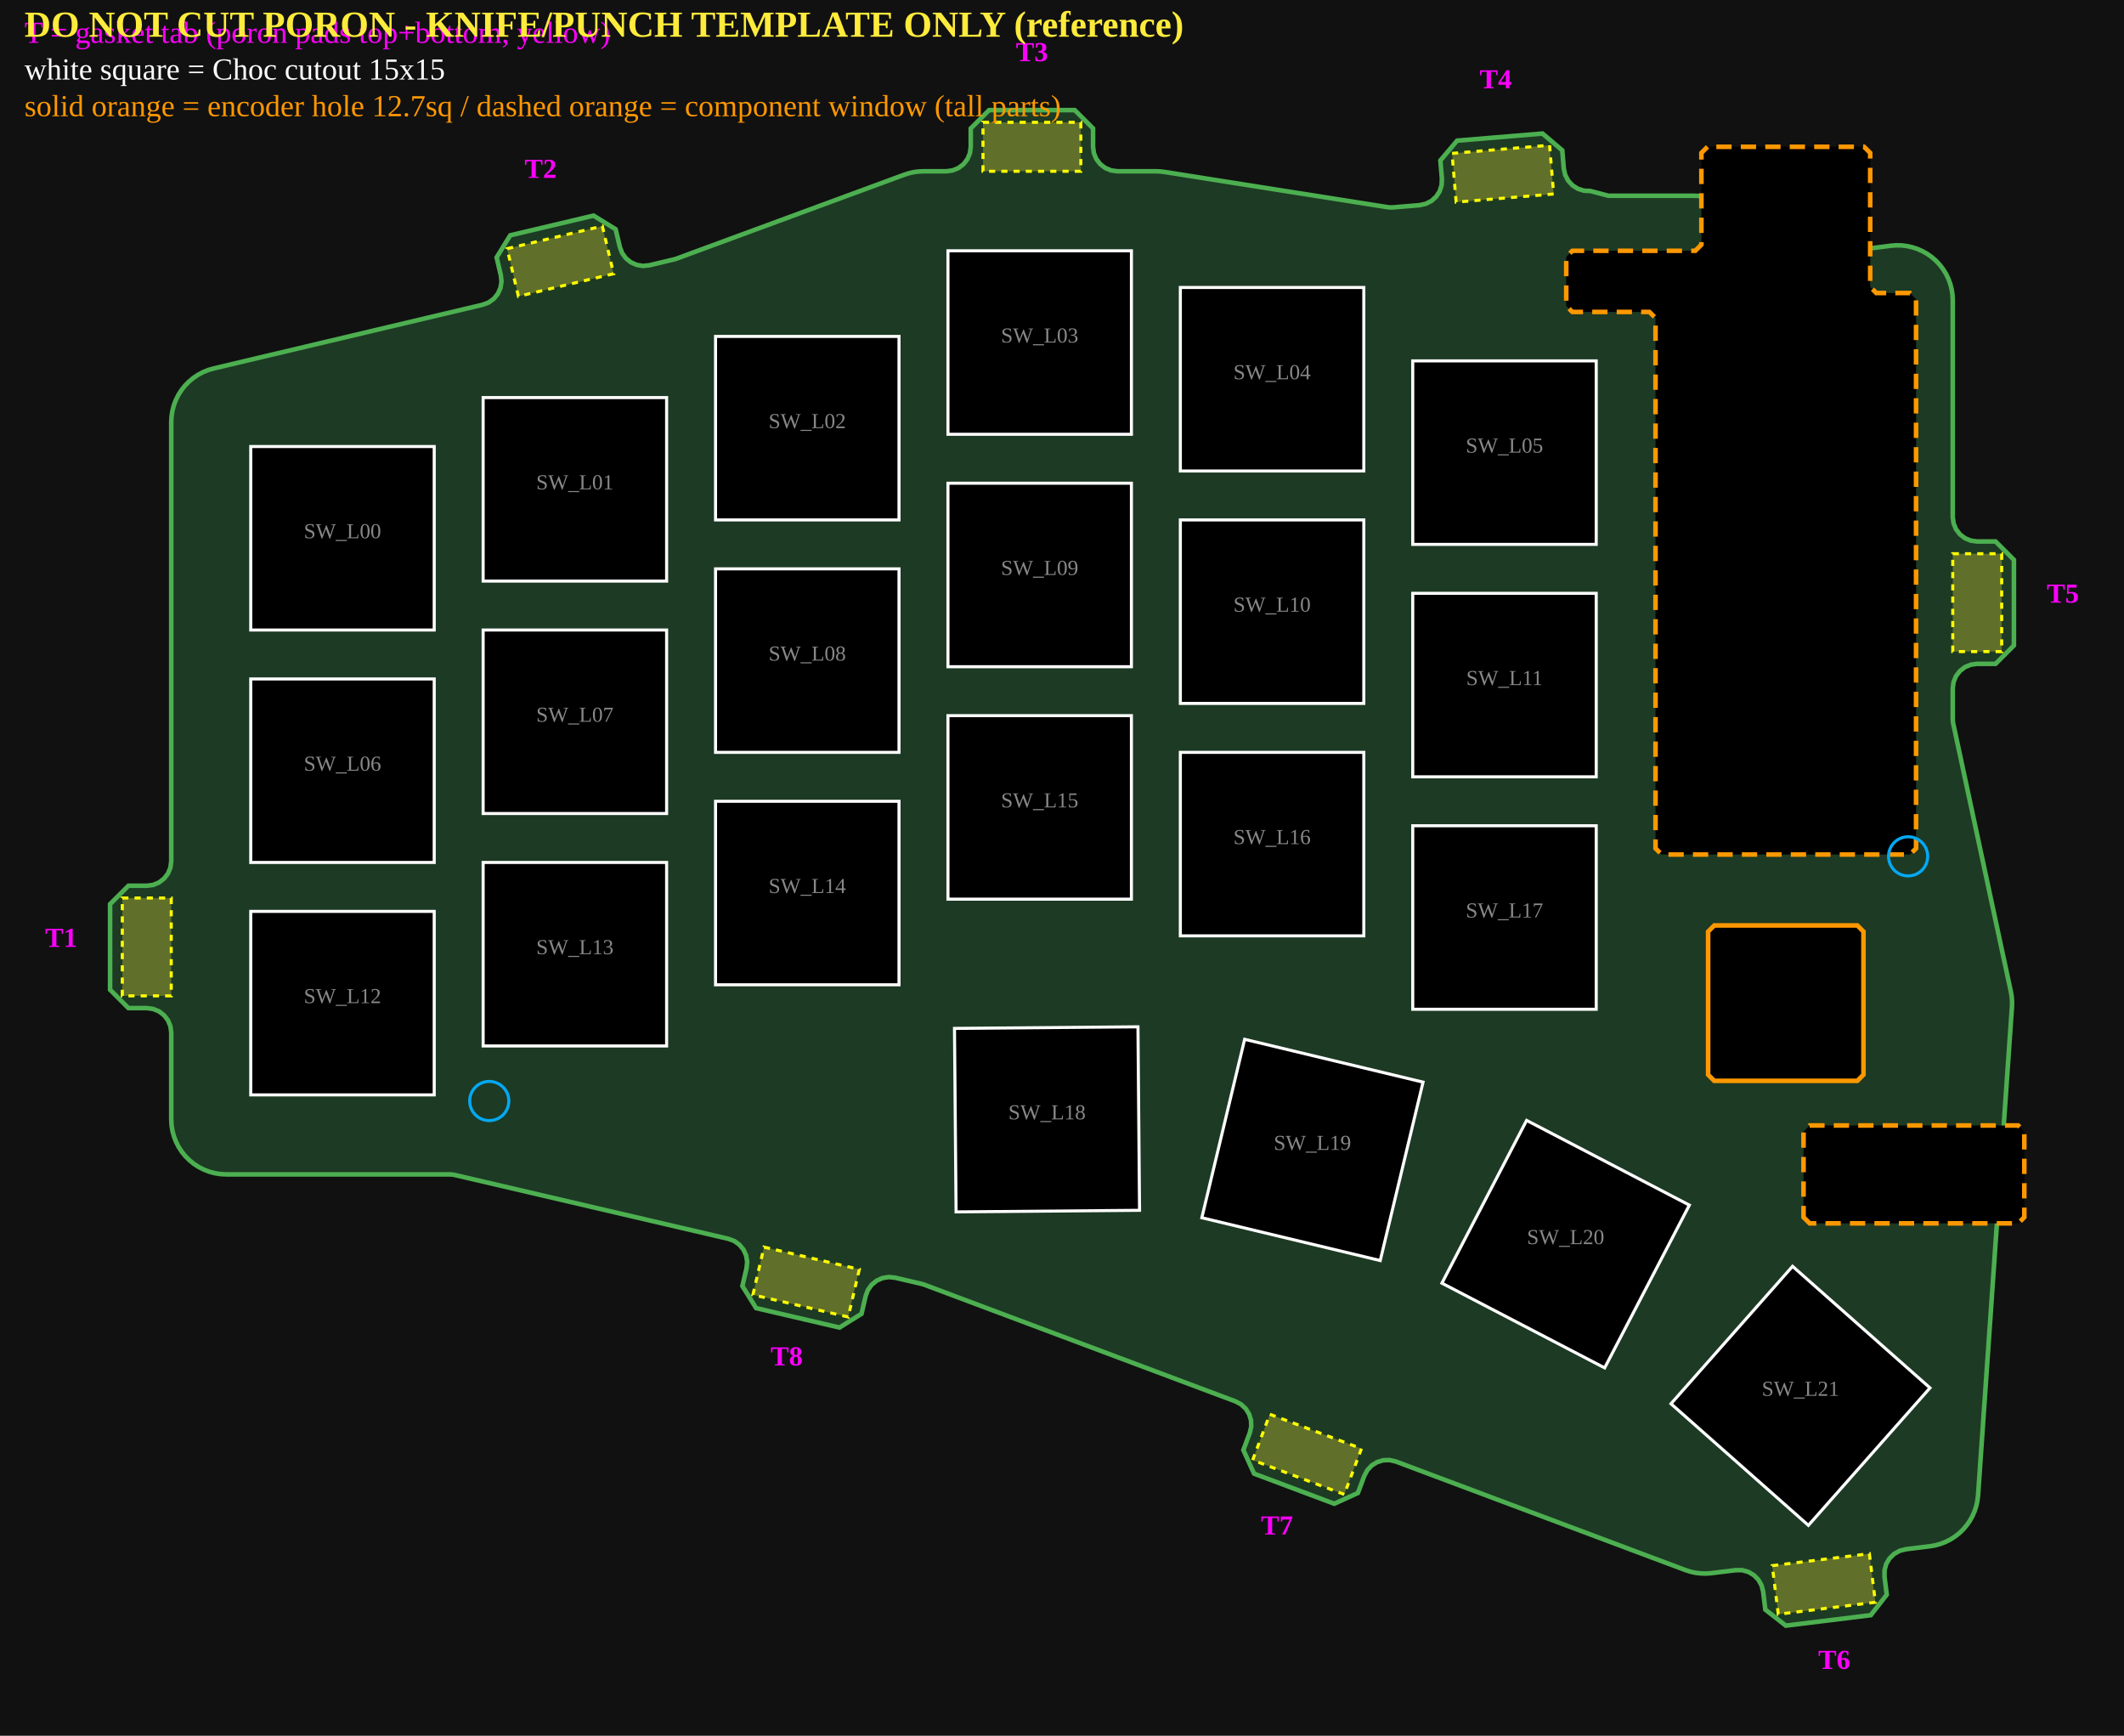
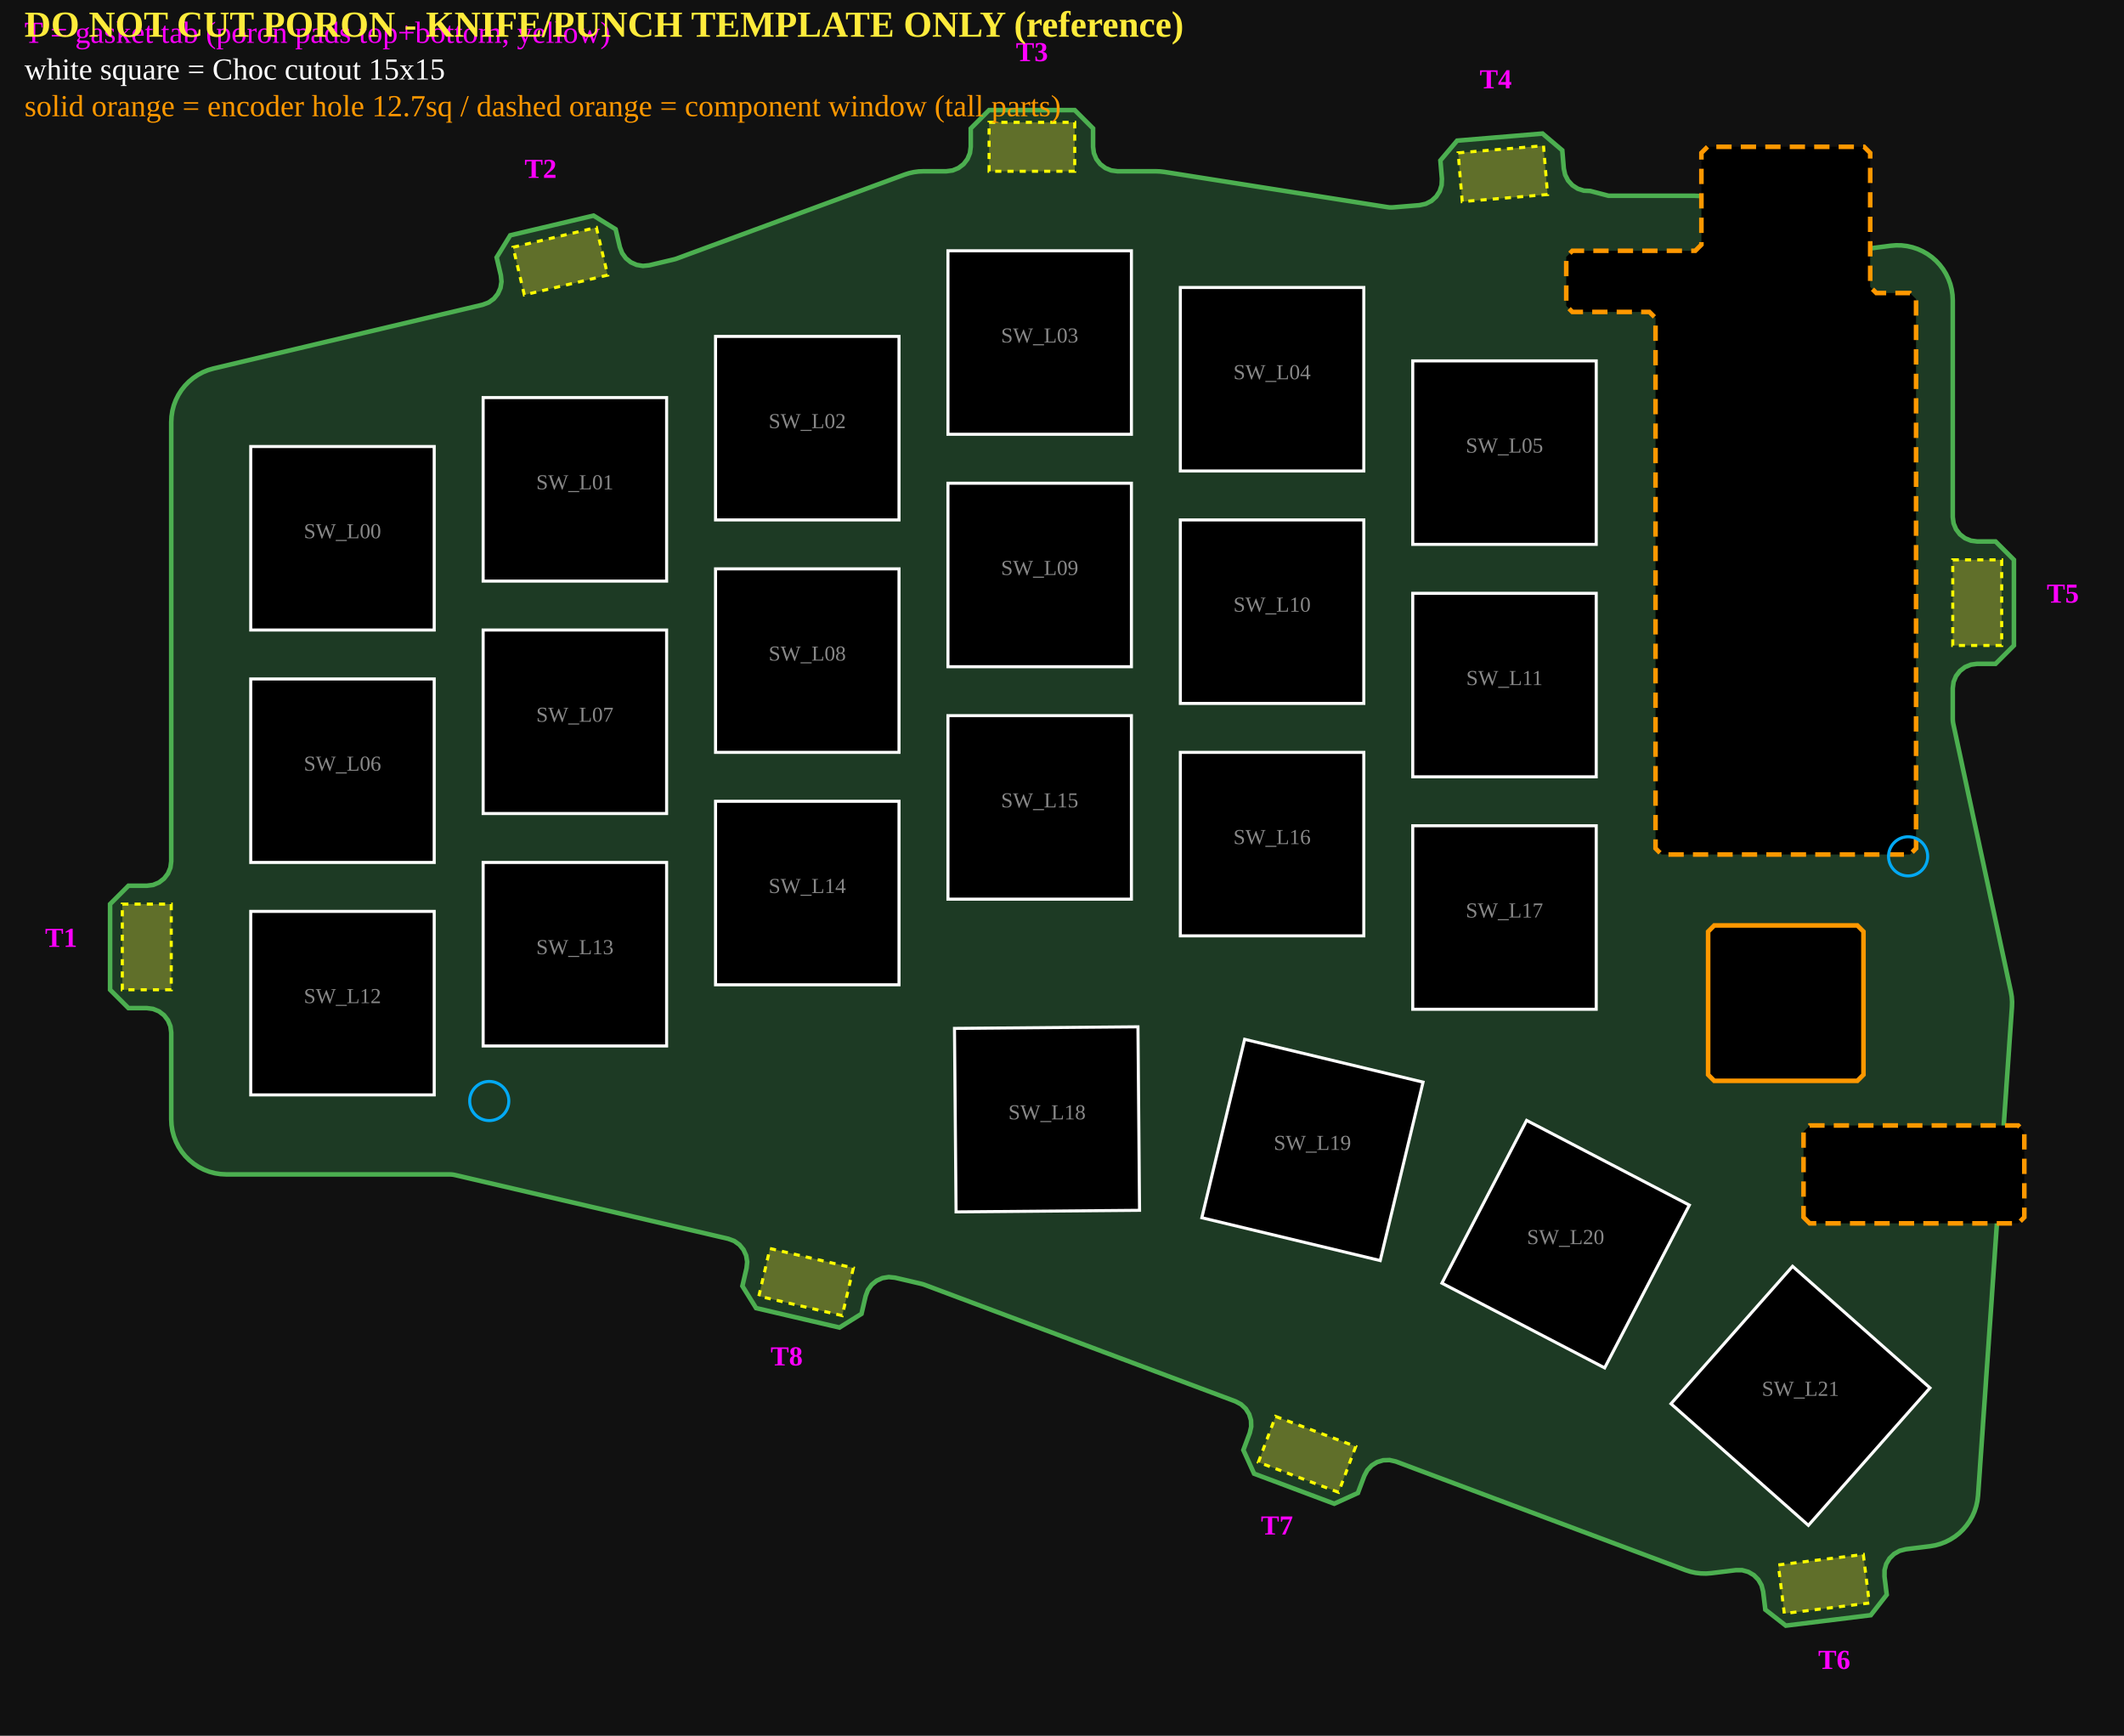
<svg xmlns="http://www.w3.org/2000/svg" width="694.6" height="567.54" viewBox="0 0 694.6 567.54">
  <rect width="694.6" height="567.54" fill="#111" />
  <polygon points="56.0,366.0 56.0,364.0 56.0,362.0 56.0,360.0 56.0,358.0 56.0,356.0 56.0,354.0 56.0,352.0 56.0,350.0 56.0,348.0 56.0,346.0 56.0,344.0 56.0,342.0 56.0,337.62 55.73,335.55 54.93,333.62 53.66,331.96 52.0,330.69 50.07,329.89 48.0,329.62 42.0,329.62 36.0,323.62 36.0,295.62 42.0,289.62 48.0,289.62 50.07,289.35 52.0,288.55 53.66,287.27 54.93,285.62 55.73,283.69 56.0,281.62 56.0,276.0 56.0,274.0 56.0,272.0 56.0,270.0 56.0,268.0 56.0,266.0 56.0,264.0 56.0,262.0 56.0,260.0 56.0,258.0 56.0,256.0 56.0,254.0 56.0,252.0 56.0,250.0 56.0,248.0 56.0,246.0 56.0,244.0 56.0,242.0 56.0,240.0 56.0,238.0 56.0,236.0 56.0,234.0 56.0,232.0 56.0,230.0 56.0,228.0 56.0,226.0 56.0,224.0 56.0,222.0 56.0,220.0 56.0,218.0 56.0,216.0 56.0,214.0 56.0,212.0 56.0,210.0 56.0,208.0 56.0,206.0 56.0,204.0 56.0,202.0 56.0,200.0 56.0,198.0 56.0,196.0 56.0,194.0 56.0,192.0 56.0,190.0 56.0,188.0 56.0,186.0 56.0,184.0 56.0,182.0 56.0,180.0 56.0,178.0 56.0,176.0 56.0,174.0 56.0,172.0 56.0,170.0 56.0,168.0 56.0,166.0 56.0,164.0 56.0,162.0 56.0,160.0 56.0,158.0 56.0,156.0 56.0,154.0 56.0,152.0 56.0,150.0 56.0,148.0 56.0,146.0 56.0,144.0 56.0,142.0 56.0,140.0 56.0,138.0 56.1,136.15 56.38,134.32 56.85,132.53 57.5,130.8 58.33,129.14 59.32,127.58 60.48,126.12 61.77,124.8 63.19,123.61 64.72,122.58 66.36,121.7 68.07,121.0 69.85,120.48 71.83,120.02 73.81,119.55 75.79,119.08 77.77,118.61 79.75,118.14 81.73,117.67 83.71,117.2 85.69,116.73 87.67,116.26 89.65,115.79 91.63,115.33 93.61,114.86 95.59,114.39 97.57,113.92 99.55,113.45 101.53,112.98 103.51,112.51 105.49,112.04 107.47,111.57 109.45,111.11 111.43,110.64 113.41,110.17 115.39,109.7 117.37,109.23 119.35,108.76 121.33,108.29 123.31,107.82 125.29,107.35 127.27,106.88 129.25,106.42 131.23,105.95 133.21,105.48 135.19,105.01 137.17,104.54 139.15,104.07 141.13,103.6 143.11,103.13 145.09,102.66 147.07,102.2 149.05,101.73 151.03,101.26 153.01,100.79 157.85,99.64 159.8,98.9 161.5,97.68 162.81,96.06 163.67,94.15 164.0,92.09 163.79,90.01 162.41,84.17 166.86,76.95 194.11,70.5 201.33,74.96 202.71,80.79 203.46,82.75 204.68,84.44 206.3,85.76 208.2,86.61 210.26,86.95 212.34,86.74 216.37,85.78 218.35,85.31 220.33,84.84 220.79,84.72 221.25,84.57 223.21,83.85 225.17,83.12 227.13,82.4 229.09,81.68 231.05,80.95 233.02,80.23 234.98,79.51 236.94,78.79 238.9,78.06 240.86,77.34 242.82,76.62 244.78,75.9 246.74,75.17 248.71,74.45 250.67,73.73 252.63,73.01 254.59,72.28 256.55,71.56 258.51,70.84 260.47,70.12 262.43,69.39 264.4,68.67 266.36,67.95 268.32,67.22 270.28,66.5 272.24,65.78 274.2,65.06 276.16,64.33 278.12,63.61 280.09,62.89 282.05,62.17 284.01,61.44 285.97,60.72 287.93,60.0 289.89,59.28 291.85,58.55 293.81,57.83 295.78,57.11 297.29,56.63 298.84,56.28 300.41,56.07 302.0,56.0 304.0,56.0 309.46,56.0 311.53,55.73 313.46,54.93 315.12,53.66 316.39,52.0 317.19,50.07 317.46,48.0 317.46,42.0 323.46,36.0 351.46,36.0 357.46,42.0 357.46,48.0 357.73,50.07 358.53,52.0 359.8,53.66 361.46,54.93 363.39,55.73 365.46,56.0 370.0,56.0 372.0,56.0 374.0,56.0 376.0,56.0 378.0,56.0 379.41,56.06 380.81,56.22 382.83,56.54 384.86,56.86 386.88,57.18 388.91,57.5 390.93,57.82 392.96,58.14 394.98,58.46 397.01,58.78 399.03,59.1 401.06,59.42 403.08,59.74 405.11,60.06 407.13,60.38 409.16,60.7 411.18,61.02 413.21,61.34 415.23,61.66 417.26,61.98 419.29,62.3 421.31,62.62 423.34,62.94 425.36,63.26 427.39,63.57 429.41,63.89 431.44,64.21 433.46,64.53 435.49,64.85 437.51,65.17 439.54,65.49 441.56,65.81 443.59,66.13 445.61,66.45 447.64,66.77 449.66,67.09 451.69,67.41 453.71,67.73 454.35,67.81 454.99,67.83 455.63,67.8 457.67,67.63 459.71,67.46 464.23,67.09 466.27,66.64 468.13,65.69 469.68,64.28 470.81,62.53 471.44,60.54 471.54,58.45 471.04,52.47 476.52,45.99 504.43,43.67 510.9,49.15 511.4,55.13 511.85,57.17 512.8,59.03 514.21,60.57 515.96,61.7 517.95,62.34 520.04,62.44 526.0,64.0 528.0,64.0 530.0,64.0 532.0,64.0 534.0,64.0 536.0,64.0 538.0,64.0 540.0,64.0 542.0,64.0 544.0,64.0 546.0,64.0 548.0,64.0 550.0,64.0 552.0,64.0 554.0,64.0 555.66,64.08 557.3,64.3 558.91,64.68 560.48,65.21 562.0,65.88 562.0,67.93 562.0,69.99 562.0,72.04 562.0,74.1 562.0,76.16 562.0,78.21 562.0,80.27 562.0,82.33 562.0,84.38 562.0,86.44 562.0,88.49 562.0,90.55 562.0,92.61 562.0,94.66 562.0,96.72 562.0,98.78 562.0,100.83 562.0,102.89 562.0,104.94 562.0,107.0 564.0,107.0 566.0,107.0 568.0,107.0 570.0,107.0 572.0,107.0 574.0,107.0 576.0,107.0 578.0,107.0 580.0,107.0 582.0,107.0 584.0,107.0 586.0,107.0 588.0,107.0 590.0,107.0 592.0,107.0 594.0,107.0 596.0,107.0 598.0,107.0 600.0,107.0 602.0,107.0 604.0,107.0 606.0,107.0 606.0,104.91 606.0,102.82 606.0,100.74 606.0,98.65 606.0,96.56 606.0,94.47 606.0,92.39 606.0,90.3 606.0,88.21 606.0,86.12 606.0,84.04 606.0,81.95 608.05,81.68 610.09,81.42 612.14,81.15 614.18,80.88 616.23,80.62 618.28,80.35 620.07,80.21 621.87,80.24 623.66,80.46 625.41,80.86 627.12,81.42 628.76,82.16 630.32,83.05 631.79,84.1 633.14,85.28 634.36,86.6 635.46,88.04 636.4,89.57 637.18,91.19 637.8,92.88 638.24,94.62 638.51,96.4 638.6,98.2 638.6,100.21 638.6,102.22 638.6,104.24 638.6,106.25 638.6,108.26 638.6,110.27 638.6,112.29 638.6,114.3 638.6,116.31 638.6,118.32 638.6,120.34 638.6,122.35 638.6,124.36 638.6,126.37 638.6,128.38 638.6,130.4 638.6,132.41 638.6,134.42 638.6,136.43 638.6,138.45 638.6,140.46 638.6,142.47 638.6,144.48 638.6,146.5 638.6,148.51 638.6,150.52 638.6,152.53 638.6,154.54 638.6,156.56 638.6,158.57 638.6,160.58 638.6,162.59 638.6,164.61 638.6,169.05 638.87,171.12 639.67,173.05 640.94,174.71 642.6,175.98 644.53,176.78 646.6,177.05 652.6,177.05 658.6,183.05 658.6,211.05 652.6,217.05 646.6,217.05 644.53,217.33 642.6,218.12 640.94,219.4 639.67,221.05 638.87,222.98 638.6,225.05 638.6,231.01 638.6,233.02 638.6,235.04 638.62,235.6 638.68,236.16 638.78,236.72 639.21,238.7 639.64,240.69 640.06,242.68 640.49,244.67 640.92,246.66 641.35,248.65 641.77,250.64 642.2,252.63 642.63,254.61 643.06,256.6 643.48,258.59 643.91,260.58 644.34,262.57 644.77,264.56 645.19,266.55 645.62,268.53 646.05,270.52 646.48,272.51 646.91,274.5 647.33,276.49 647.76,278.48 648.19,280.47 648.62,282.45 649.04,284.44 649.47,286.43 649.9,288.42 650.33,290.41 650.75,292.4 651.18,294.39 651.61,296.38 652.04,298.36 652.46,300.35 652.89,302.34 653.32,304.33 653.75,306.32 654.17,308.31 654.6,310.3 655.03,312.28 655.46,314.27 655.89,316.26 656.31,318.25 656.74,320.24 657.17,322.23 657.6,324.22 657.88,325.88 658.0,327.56 657.96,329.25 657.82,331.24 657.68,333.24 657.54,335.24 657.4,337.23 657.26,339.23 657.12,341.23 656.99,343.22 656.85,345.22 656.71,347.22 656.57,349.21 656.43,351.21 656.29,353.21 656.15,355.2 656.02,357.2 655.88,359.2 655.74,361.19 655.6,363.19 655.46,365.19 655.32,367.18 655.18,369.18 655.05,371.18 654.91,373.17 654.77,375.17 654.63,377.17 654.49,379.16 654.35,381.16 654.22,383.15 654.08,385.15 653.94,387.15 653.8,389.14 653.66,391.14 653.52,393.14 653.38,395.13 653.25,397.13 653.11,399.13 652.97,401.12 652.83,403.12 652.69,405.12 652.55,407.11 652.41,409.11 652.28,411.11 652.14,413.1 652.0,415.1 651.86,417.1 651.72,419.09 651.58,421.09 651.44,423.09 651.31,425.08 651.17,427.08 651.03,429.08 650.89,431.07 650.75,433.07 650.61,435.07 650.47,437.06 650.34,439.06 650.2,441.05 650.06,443.05 649.92,445.05 649.78,447.04 649.64,449.04 649.5,451.04 649.37,453.03 649.23,455.03 649.09,457.03 648.95,459.02 648.81,461.02 648.67,463.02 648.53,465.01 648.4,467.01 648.26,469.01 648.12,471.0 647.98,473.0 647.84,475.0 647.7,476.99 647.56,478.99 647.43,480.99 647.29,482.98 647.15,484.98 647.01,486.98 646.87,488.97 646.66,490.73 646.28,492.46 645.73,494.15 645.02,495.77 644.15,497.31 643.13,498.76 641.98,500.11 640.7,501.34 639.3,502.43 637.8,503.38 636.22,504.18 634.57,504.81 632.86,505.29 631.11,505.59 629.01,505.85 623.24,506.56 621.22,507.08 619.4,508.11 617.91,509.57 616.85,511.37 616.3,513.39 616.28,515.47 617.01,521.43 611.79,528.12 584.0,531.54 577.31,526.31 576.58,520.36 576.06,518.34 575.03,516.52 573.56,515.03 571.76,513.97 569.75,513.41 567.66,513.4 561.77,514.12 559.67,514.38 557.95,514.51 556.22,514.47 554.5,514.27 552.8,513.9 551.16,513.37 549.27,512.66 547.39,511.95 545.5,511.25 543.61,510.54 541.73,509.83 539.84,509.13 537.96,508.42 536.07,507.71 534.19,507.01 532.3,506.3 530.42,505.59 528.53,504.89 526.65,504.18 524.76,503.47 522.88,502.77 520.99,502.06 519.11,501.35 517.22,500.65 515.34,499.94 513.45,499.23 511.57,498.53 509.68,497.82 507.79,497.11 505.91,496.41 504.02,495.7 502.14,494.99 500.25,494.29 498.37,493.58 496.48,492.87 494.6,492.17 492.71,491.46 490.83,490.75 488.94,490.05 487.06,489.34 485.17,488.63 483.29,487.92 481.4,487.22 479.52,486.51 477.63,485.8 475.75,485.1 473.86,484.39 471.97,483.68 470.09,482.98 468.2,482.27 466.32,481.56 464.43,480.86 462.55,480.15 460.66,479.44 456.47,477.87 454.43,477.4 452.34,477.47 450.35,478.08 448.57,479.18 447.15,480.71 446.17,482.55 444.06,488.17 436.34,491.68 410.12,481.85 406.61,474.13 408.71,468.51 409.18,466.48 409.11,464.39 408.5,462.39 407.4,460.62 405.87,459.19 404.03,458.21 398.45,456.12 396.56,455.41 394.68,454.71 392.79,454.0 390.91,453.29 389.02,452.59 387.14,451.88 385.25,451.17 383.37,450.47 381.48,449.76 379.6,449.05 377.71,448.35 375.83,447.64 373.94,446.93 372.06,446.23 370.17,445.52 368.28,444.81 366.4,444.11 364.51,443.4 362.63,442.69 360.74,441.99 358.86,441.28 356.97,440.57 355.09,439.87 353.2,439.16 351.32,438.45 349.43,437.74 347.55,437.04 345.66,436.33 343.78,435.62 341.89,434.92 340.01,434.21 338.12,433.5 336.23,432.8 334.35,432.09 332.46,431.38 330.58,430.68 328.69,429.97 326.81,429.26 324.92,428.56 323.04,427.85 321.15,427.14 319.27,426.44 317.38,425.73 315.5,425.02 313.61,424.32 311.73,423.61 309.84,422.9 307.96,422.2 306.07,421.49 304.19,420.78 302.3,420.08 301.81,419.91 301.31,419.78 299.35,419.32 297.4,418.86 292.7,417.77 290.63,417.56 288.56,417.9 286.66,418.77 285.05,420.09 283.83,421.79 283.1,423.74 281.73,429.59 274.53,434.07 247.26,427.71 242.78,420.5 244.14,414.66 244.35,412.58 244.01,410.52 243.14,408.61 241.82,407.0 240.12,405.78 238.17,405.05 232.89,403.82 230.93,403.36 228.98,402.9 227.02,402.45 225.07,401.99 223.11,401.54 221.16,401.08 219.2,400.62 217.25,400.17 215.29,399.71 213.34,399.26 211.38,398.8 209.43,398.34 207.47,397.89 205.52,397.43 203.56,396.98 201.61,396.52 199.65,396.06 197.7,395.61 195.74,395.15 193.79,394.7 191.83,394.24 189.88,393.78 187.92,393.33 185.97,392.87 184.01,392.42 182.06,391.96 180.1,391.5 178.15,391.05 176.19,390.59 174.24,390.14 172.28,389.68 170.33,389.22 168.37,388.77 166.42,388.31 164.46,387.86 162.51,387.4 160.55,386.94 158.6,386.49 156.64,386.03 154.69,385.58 152.73,385.12 150.78,384.66 148.82,384.21 148.22,384.09 147.62,384.02 147.01,384.0 144.98,384.0 142.95,384.0 140.92,384.0 138.9,384.0 136.87,384.0 134.84,384.0 132.81,384.0 130.78,384.0 128.76,384.0 126.73,384.0 124.7,384.0 122.67,384.0 120.64,384.0 118.62,384.0 116.59,384.0 114.56,384.0 112.53,384.0 110.5,384.0 108.48,384.0 106.45,384.0 104.42,384.0 102.39,384.0 100.36,384.0 98.34,384.0 96.31,384.0 94.28,384.0 92.25,384.0 90.22,384.0 88.2,384.0 86.17,384.0 84.14,384.0 82.11,384.0 80.08,384.0 78.06,384.0 76.03,384.0 74.0,384.0 72.12,383.9 70.26,383.61 68.44,383.12 66.68,382.44 65.0,381.59 63.42,380.56 61.96,379.38 60.62,378.04 59.44,376.58 58.41,375.0 57.56,373.32 56.88,371.56 56.39,369.74 56.1,367.88" fill="#1d3a24" stroke="#4caf50" stroke-width="1.5" />
  <polygon points="82.0,206.0 142.0,206.0 142.0,146.0 82.0,146.0" fill="#000" stroke="#fff" stroke-width="1" />
  <polygon points="158.0,190.0 218.0,190.0 218.0,130.0 158.0,130.0" fill="#000" stroke="#fff" stroke-width="1" />
  <polygon points="234.0,170.0 294.0,170.0 294.0,110.0 234.0,110.0" fill="#000" stroke="#fff" stroke-width="1" />
  <polygon points="310.0,142.0 370.0,142.0 370.0,82.0 310.0,82.0" fill="#000" stroke="#fff" stroke-width="1" />
  <polygon points="386.0,154.0 446.0,154.0 446.0,94.0 386.0,94.0" fill="#000" stroke="#fff" stroke-width="1" />
  <polygon points="462.0,178.0 522.0,178.0 522.0,118.0 462.0,118.0" fill="#000" stroke="#fff" stroke-width="1" />
  <polygon points="82.0,282.0 142.0,282.0 142.0,222.0 82.0,222.0" fill="#000" stroke="#fff" stroke-width="1" />
  <polygon points="158.0,266.0 218.0,266.0 218.0,206.0 158.0,206.0" fill="#000" stroke="#fff" stroke-width="1" />
  <polygon points="234.0,246.0 294.0,246.0 294.0,186.0 234.0,186.0" fill="#000" stroke="#fff" stroke-width="1" />
  <polygon points="310.0,218.0 370.0,218.0 370.0,158.0 310.0,158.0" fill="#000" stroke="#fff" stroke-width="1" />
  <polygon points="386.0,230.0 446.0,230.0 446.0,170.0 386.0,170.0" fill="#000" stroke="#fff" stroke-width="1" />
  <polygon points="462.0,254.0 522.0,254.0 522.0,194.0 462.0,194.0" fill="#000" stroke="#fff" stroke-width="1" />
  <polygon points="82.0,358.0 142.0,358.0 142.0,298.0 82.0,298.0" fill="#000" stroke="#fff" stroke-width="1" />
  <polygon points="158.0,342.0 218.0,342.0 218.0,282.0 158.0,282.0" fill="#000" stroke="#fff" stroke-width="1" />
  <polygon points="234.0,322.0 294.0,322.0 294.0,262.0 234.0,262.0" fill="#000" stroke="#fff" stroke-width="1" />
  <polygon points="310.0,294.0 370.0,294.0 370.0,234.0 310.0,234.0" fill="#000" stroke="#fff" stroke-width="1" />
  <polygon points="386.0,306.0 446.0,306.0 446.0,246.0 386.0,246.0" fill="#000" stroke="#fff" stroke-width="1" />
  <polygon points="462.0,330.0 522.0,330.0 522.0,270.0 462.0,270.0" fill="#000" stroke="#fff" stroke-width="1" />
  <polygon points="312.66,396.26 372.66,395.74 372.14,335.74 312.14,336.26" fill="#000" stroke="#fff" stroke-width="1" />
  <polygon points="393.03,398.17 451.37,412.17 465.37,353.83 407.03,339.83" fill="#000" stroke="#fff" stroke-width="1" />
  <polygon points="471.54,419.56 524.76,447.26 552.46,394.04 499.24,366.34" fill="#000" stroke="#fff" stroke-width="1" />
  <polygon points="546.45,458.99 591.39,498.75 631.15,453.81 586.21,414.05" fill="#000" stroke="#fff" stroke-width="1" />
  <polygon points="558.4,48.0 556.4,50.0 556.4,80.0 554.4,82.0 514.2,82.0 512.2,84.0 512.2,100.0 514.2,102.0 539.4,102.0 541.4,104.0 541.4,277.4 543.4,279.4 624.6,279.4 626.6,277.4 626.6,97.8 624.6,95.8 613.6,95.8 611.6,93.8 611.6,50.0 609.6,48.0" fill="#000" stroke="#ff9800" stroke-width="1.5" stroke-dasharray="5,3" />
  <polygon points="589.8,398.0 591.8,400.0 660.0,400.0 662.0,398.0 662.0,370.0 660.0,368.0 591.8,368.0 589.8,370.0" fill="#000" stroke="#ff9800" stroke-width="1.5" stroke-dasharray="5,3" />
  <polygon points="558.6,351.4 560.6,353.4 607.4,353.4 609.4,351.4 609.4,304.6 607.4,302.6 560.6,302.6 558.6,304.6" fill="#000" stroke="#ff9800" stroke-width="1.5" />
-   <polygon points="56.0,293.62 56.0,325.62 40.0,325.62 40.0,293.62" fill="rgba(255,235,59,0.30)" stroke="#ff0" stroke-width="1" stroke-dasharray="2,2" />
+   <polygon points="56.0,295.62 56.0,323.62 40.0,323.62 40.0,295.62" fill="rgba(255,235,59,0.30)" stroke="#ff0" stroke-width="1" stroke-dasharray="2,2" />
  <text x="20.0" y="309.6" fill="#f0f" font-size="9" font-weight="bold" text-anchor="middle">T1</text>
-   <polygon points="200.67,89.5 169.53,96.88 165.84,81.31 196.98,73.93" fill="rgba(255,235,59,0.30)" stroke="#ff0" stroke-width="1" stroke-dasharray="2,2" />
+   <polygon points="198.72,89.96 171.47,96.42 167.79,80.85 195.03,74.39" fill="rgba(255,235,59,0.30)" stroke="#ff0" stroke-width="1" stroke-dasharray="2,2" />
  <text x="176.79" y="58.17" fill="#f0f" font-size="9" font-weight="bold" text-anchor="middle">T2</text>
-   <polygon points="353.46,56.0 321.46,56.0 321.46,40.0 353.46,40.0" fill="rgba(255,235,59,0.30)" stroke="#ff0" stroke-width="1" stroke-dasharray="2,2" />
+   <polygon points="351.46,56.0 323.46,56.0 323.46,40.0 351.46,40.0" fill="rgba(255,235,59,0.30)" stroke="#ff0" stroke-width="1" stroke-dasharray="2,2" />
  <text x="337.48" y="20.0" fill="#f0f" font-size="9" font-weight="bold" text-anchor="middle">T3</text>
-   <polygon points="508.08,63.43 476.19,66.09 474.86,50.15 506.75,47.49" fill="rgba(255,235,59,0.30)" stroke="#ff0" stroke-width="1" stroke-dasharray="2,2" />
+   <polygon points="506.09,63.6 478.18,65.92 476.86,49.98 504.76,47.65" fill="rgba(255,235,59,0.30)" stroke="#ff0" stroke-width="1" stroke-dasharray="2,2" />
  <text x="489.13" y="28.88" fill="#f0f" font-size="9" font-weight="bold" text-anchor="middle">T4</text>
-   <polygon points="638.6,213.05 638.6,181.05 654.6,181.05 654.6,213.05" fill="rgba(255,235,59,0.30)" stroke="#ff0" stroke-width="1" stroke-dasharray="2,2" />
+   <polygon points="638.6,211.05 638.6,183.05 654.6,183.05 654.6,211.05" fill="rgba(255,235,59,0.30)" stroke="#ff0" stroke-width="1" stroke-dasharray="2,2" />
  <text x="674.6" y="197.04" fill="#f0f" font-size="9" font-weight="bold" text-anchor="middle">T5</text>
-   <polygon points="579.57,511.93 611.33,508.02 613.29,523.9 581.53,527.81" fill="rgba(255,235,59,0.30)" stroke="#ff0" stroke-width="1" stroke-dasharray="2,2" />
+   <polygon points="581.56,511.69 609.35,508.27 611.3,524.15 583.51,527.57" fill="rgba(255,235,59,0.30)" stroke="#ff0" stroke-width="1" stroke-dasharray="2,2" />
  <text x="599.84" y="545.69" fill="#f0f" font-size="9" font-weight="bold" text-anchor="middle">T6</text>
-   <polygon points="415.27,462.43 445.23,473.66 439.61,488.64 409.65,477.41" fill="rgba(255,235,59,0.30)" stroke="#ff0" stroke-width="1" stroke-dasharray="2,2" />
+   <polygon points="417.14,463.13 443.36,472.96 437.74,487.94 411.52,478.11" fill="rgba(255,235,59,0.30)" stroke="#ff0" stroke-width="1" stroke-dasharray="2,2" />
  <text x="417.6" y="501.75" fill="#f0f" font-size="9" font-weight="bold" text-anchor="middle">T7</text>
-   <polygon points="249.85,407.77 281.02,415.04 277.38,430.62 246.22,423.36" fill="rgba(255,235,59,0.30)" stroke="#ff0" stroke-width="1" stroke-dasharray="2,2" />
+   <polygon points="251.8,408.23 279.07,414.59 275.43,430.17 248.17,423.81" fill="rgba(255,235,59,0.30)" stroke="#ff0" stroke-width="1" stroke-dasharray="2,2" />
  <text x="257.26" y="446.46" fill="#f0f" font-size="9" font-weight="bold" text-anchor="middle">T8</text>
  <text x="8" y="14" fill="#f0f" font-size="10">T = gasket tab (poron pads top+bottom, yellow)</text>
  <text x="8" y="26" fill="#fff" font-size="10">white square = Choc cutout 15x15</text>
  <text x="8" y="38" fill="#ff9800" font-size="10">solid orange = encoder hole 12.7sq / dashed orange = component window (tall parts)</text>
  <circle cx="160.0" cy="360.0" r="6.4" fill="none" stroke="#03a9f4" stroke-width="1" />
  <circle cx="624.0" cy="280.0" r="6.4" fill="none" stroke="#03a9f4" stroke-width="1" />
  <text x="112.0" y="176.0" fill="#888" font-size="7" text-anchor="middle">SW_L00</text>
  <text x="188.0" y="160.0" fill="#888" font-size="7" text-anchor="middle">SW_L01</text>
  <text x="264.0" y="140.0" fill="#888" font-size="7" text-anchor="middle">SW_L02</text>
  <text x="340.0" y="112.0" fill="#888" font-size="7" text-anchor="middle">SW_L03</text>
  <text x="416.0" y="124.0" fill="#888" font-size="7" text-anchor="middle">SW_L04</text>
  <text x="492.0" y="148.0" fill="#888" font-size="7" text-anchor="middle">SW_L05</text>
  <text x="112.0" y="252.0" fill="#888" font-size="7" text-anchor="middle">SW_L06</text>
  <text x="188.0" y="236.0" fill="#888" font-size="7" text-anchor="middle">SW_L07</text>
  <text x="264.0" y="216.0" fill="#888" font-size="7" text-anchor="middle">SW_L08</text>
  <text x="340.0" y="188.0" fill="#888" font-size="7" text-anchor="middle">SW_L09</text>
  <text x="416.0" y="200.0" fill="#888" font-size="7" text-anchor="middle">SW_L10</text>
  <text x="492.0" y="224.0" fill="#888" font-size="7" text-anchor="middle">SW_L11</text>
  <text x="112.0" y="328.0" fill="#888" font-size="7" text-anchor="middle">SW_L12</text>
  <text x="188.0" y="312.0" fill="#888" font-size="7" text-anchor="middle">SW_L13</text>
  <text x="264.0" y="292.0" fill="#888" font-size="7" text-anchor="middle">SW_L14</text>
  <text x="340.0" y="264.0" fill="#888" font-size="7" text-anchor="middle">SW_L15</text>
  <text x="416.0" y="276.0" fill="#888" font-size="7" text-anchor="middle">SW_L16</text>
  <text x="492.0" y="300.0" fill="#888" font-size="7" text-anchor="middle">SW_L17</text>
  <text x="342.4" y="366.0" fill="#888" font-size="7" text-anchor="middle">SW_L18</text>
  <text x="429.2" y="376.0" fill="#888" font-size="7" text-anchor="middle">SW_L19</text>
  <text x="512.0" y="406.8" fill="#888" font-size="7" text-anchor="middle">SW_L20</text>
  <text x="588.8" y="456.4" fill="#888" font-size="7" text-anchor="middle">SW_L21</text>
  <text x="8" y="12.0" fill="#ffeb3b" font-size="12" font-weight="bold">DO NOT CUT PORON - KNIFE/PUNCH TEMPLATE ONLY (reference)</text>
</svg>
